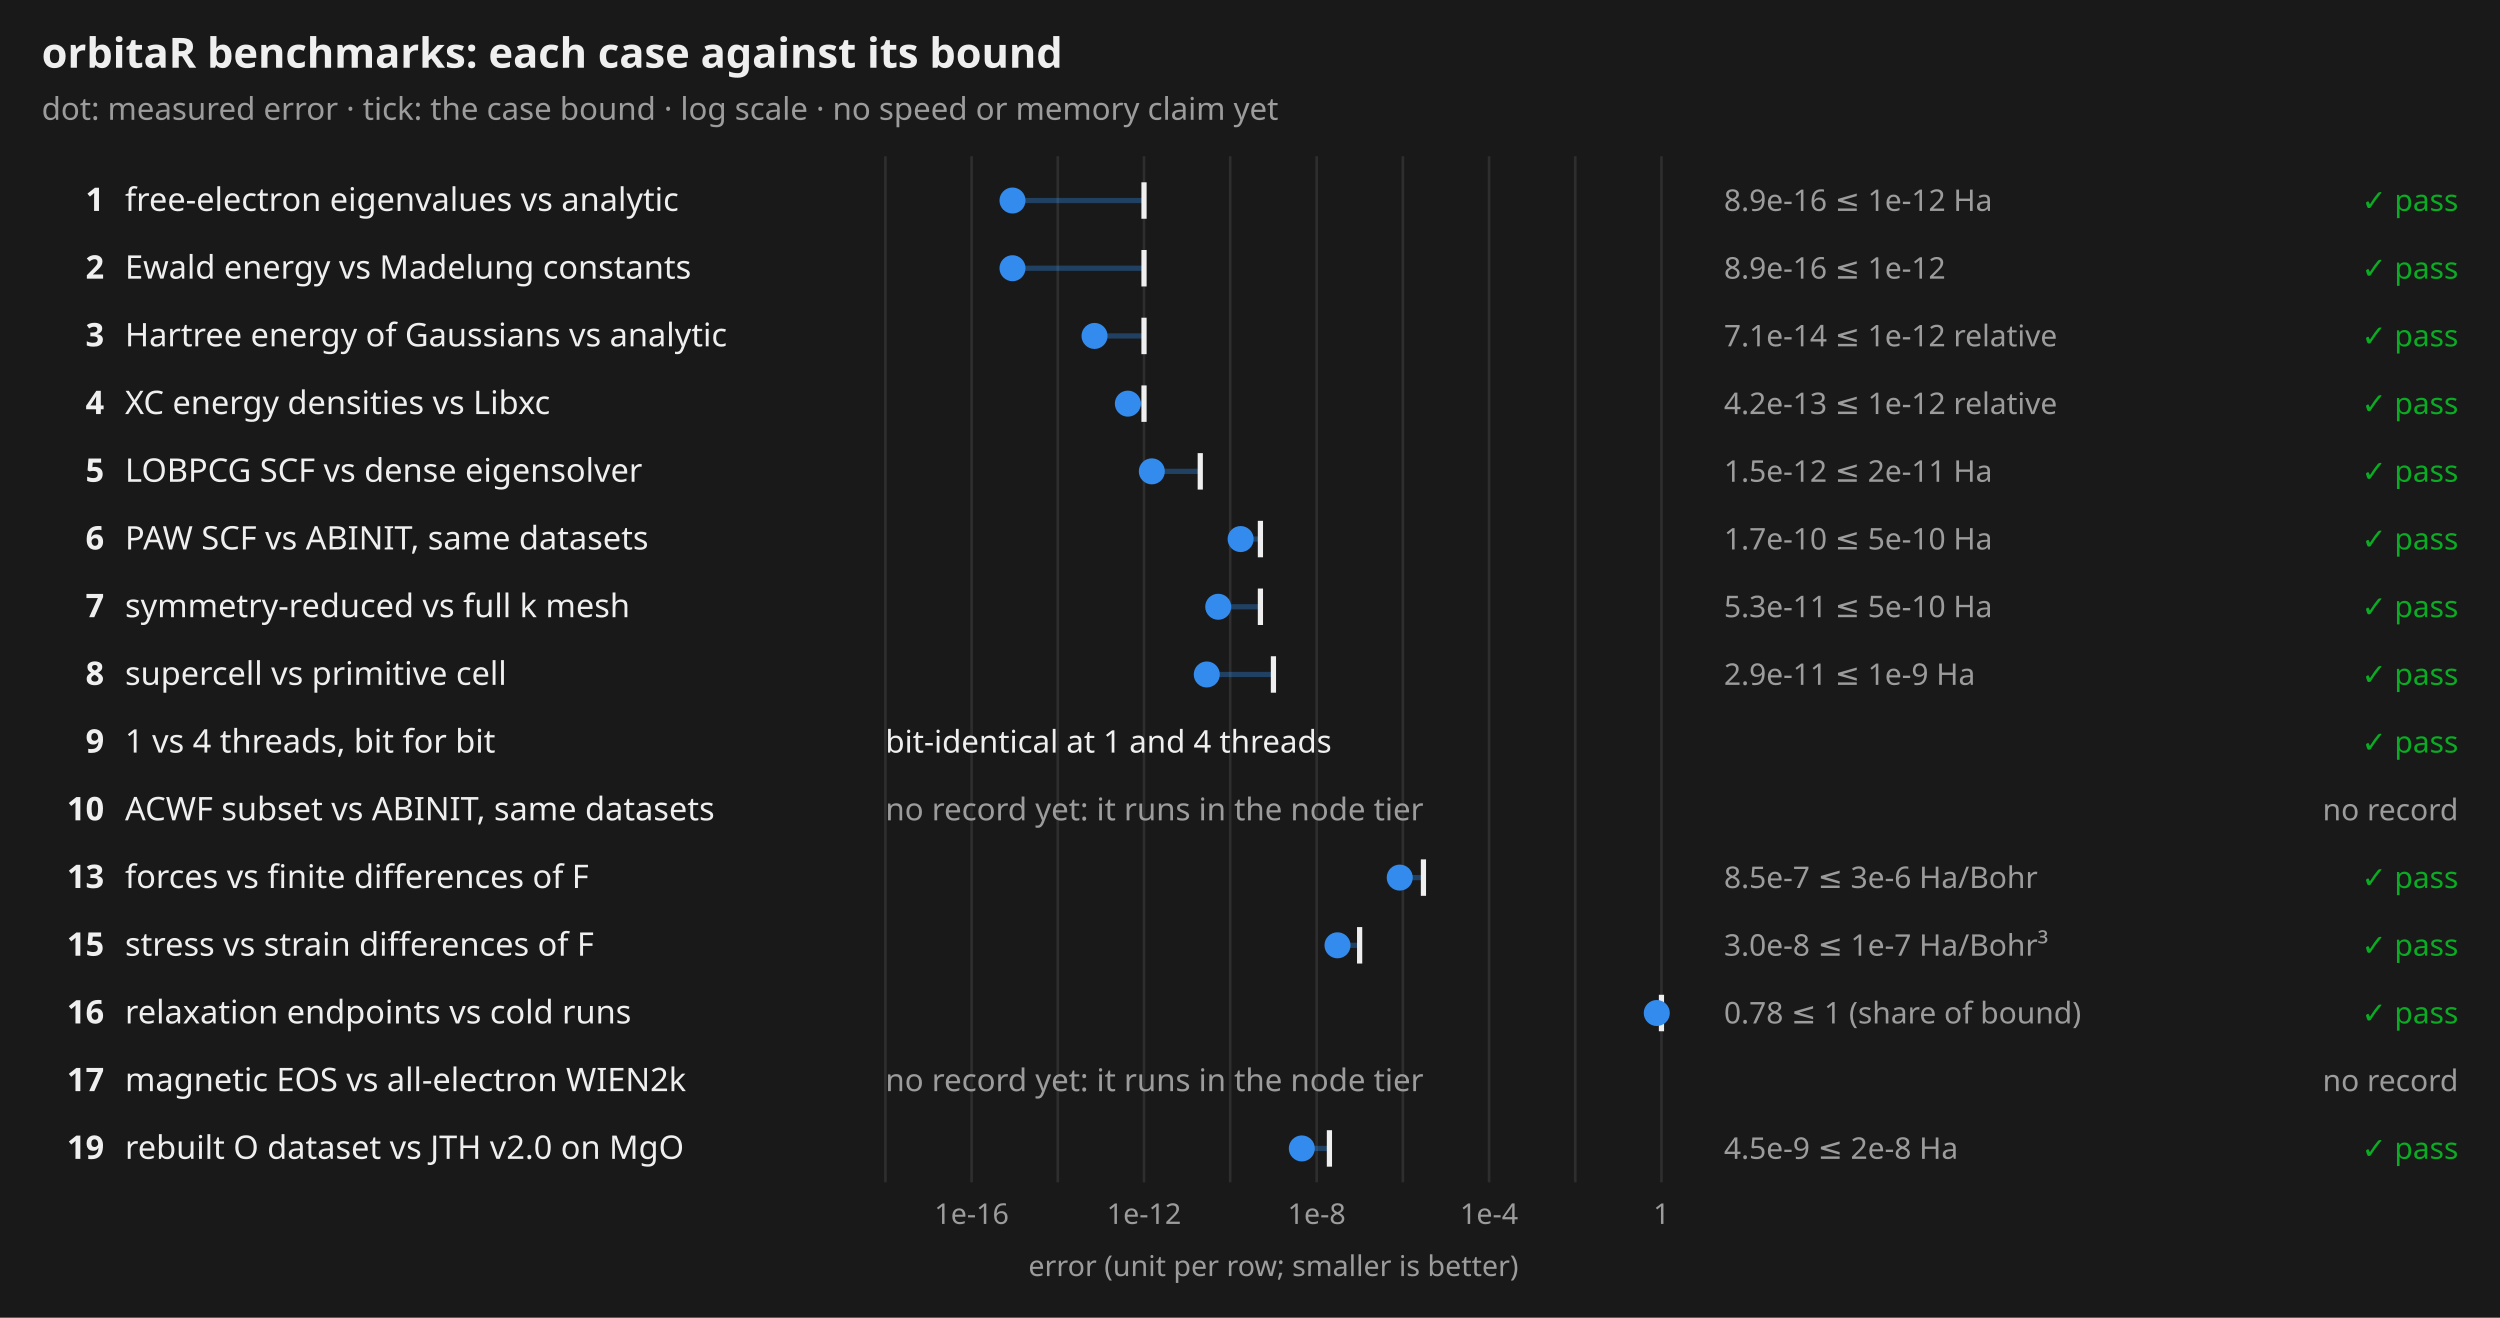
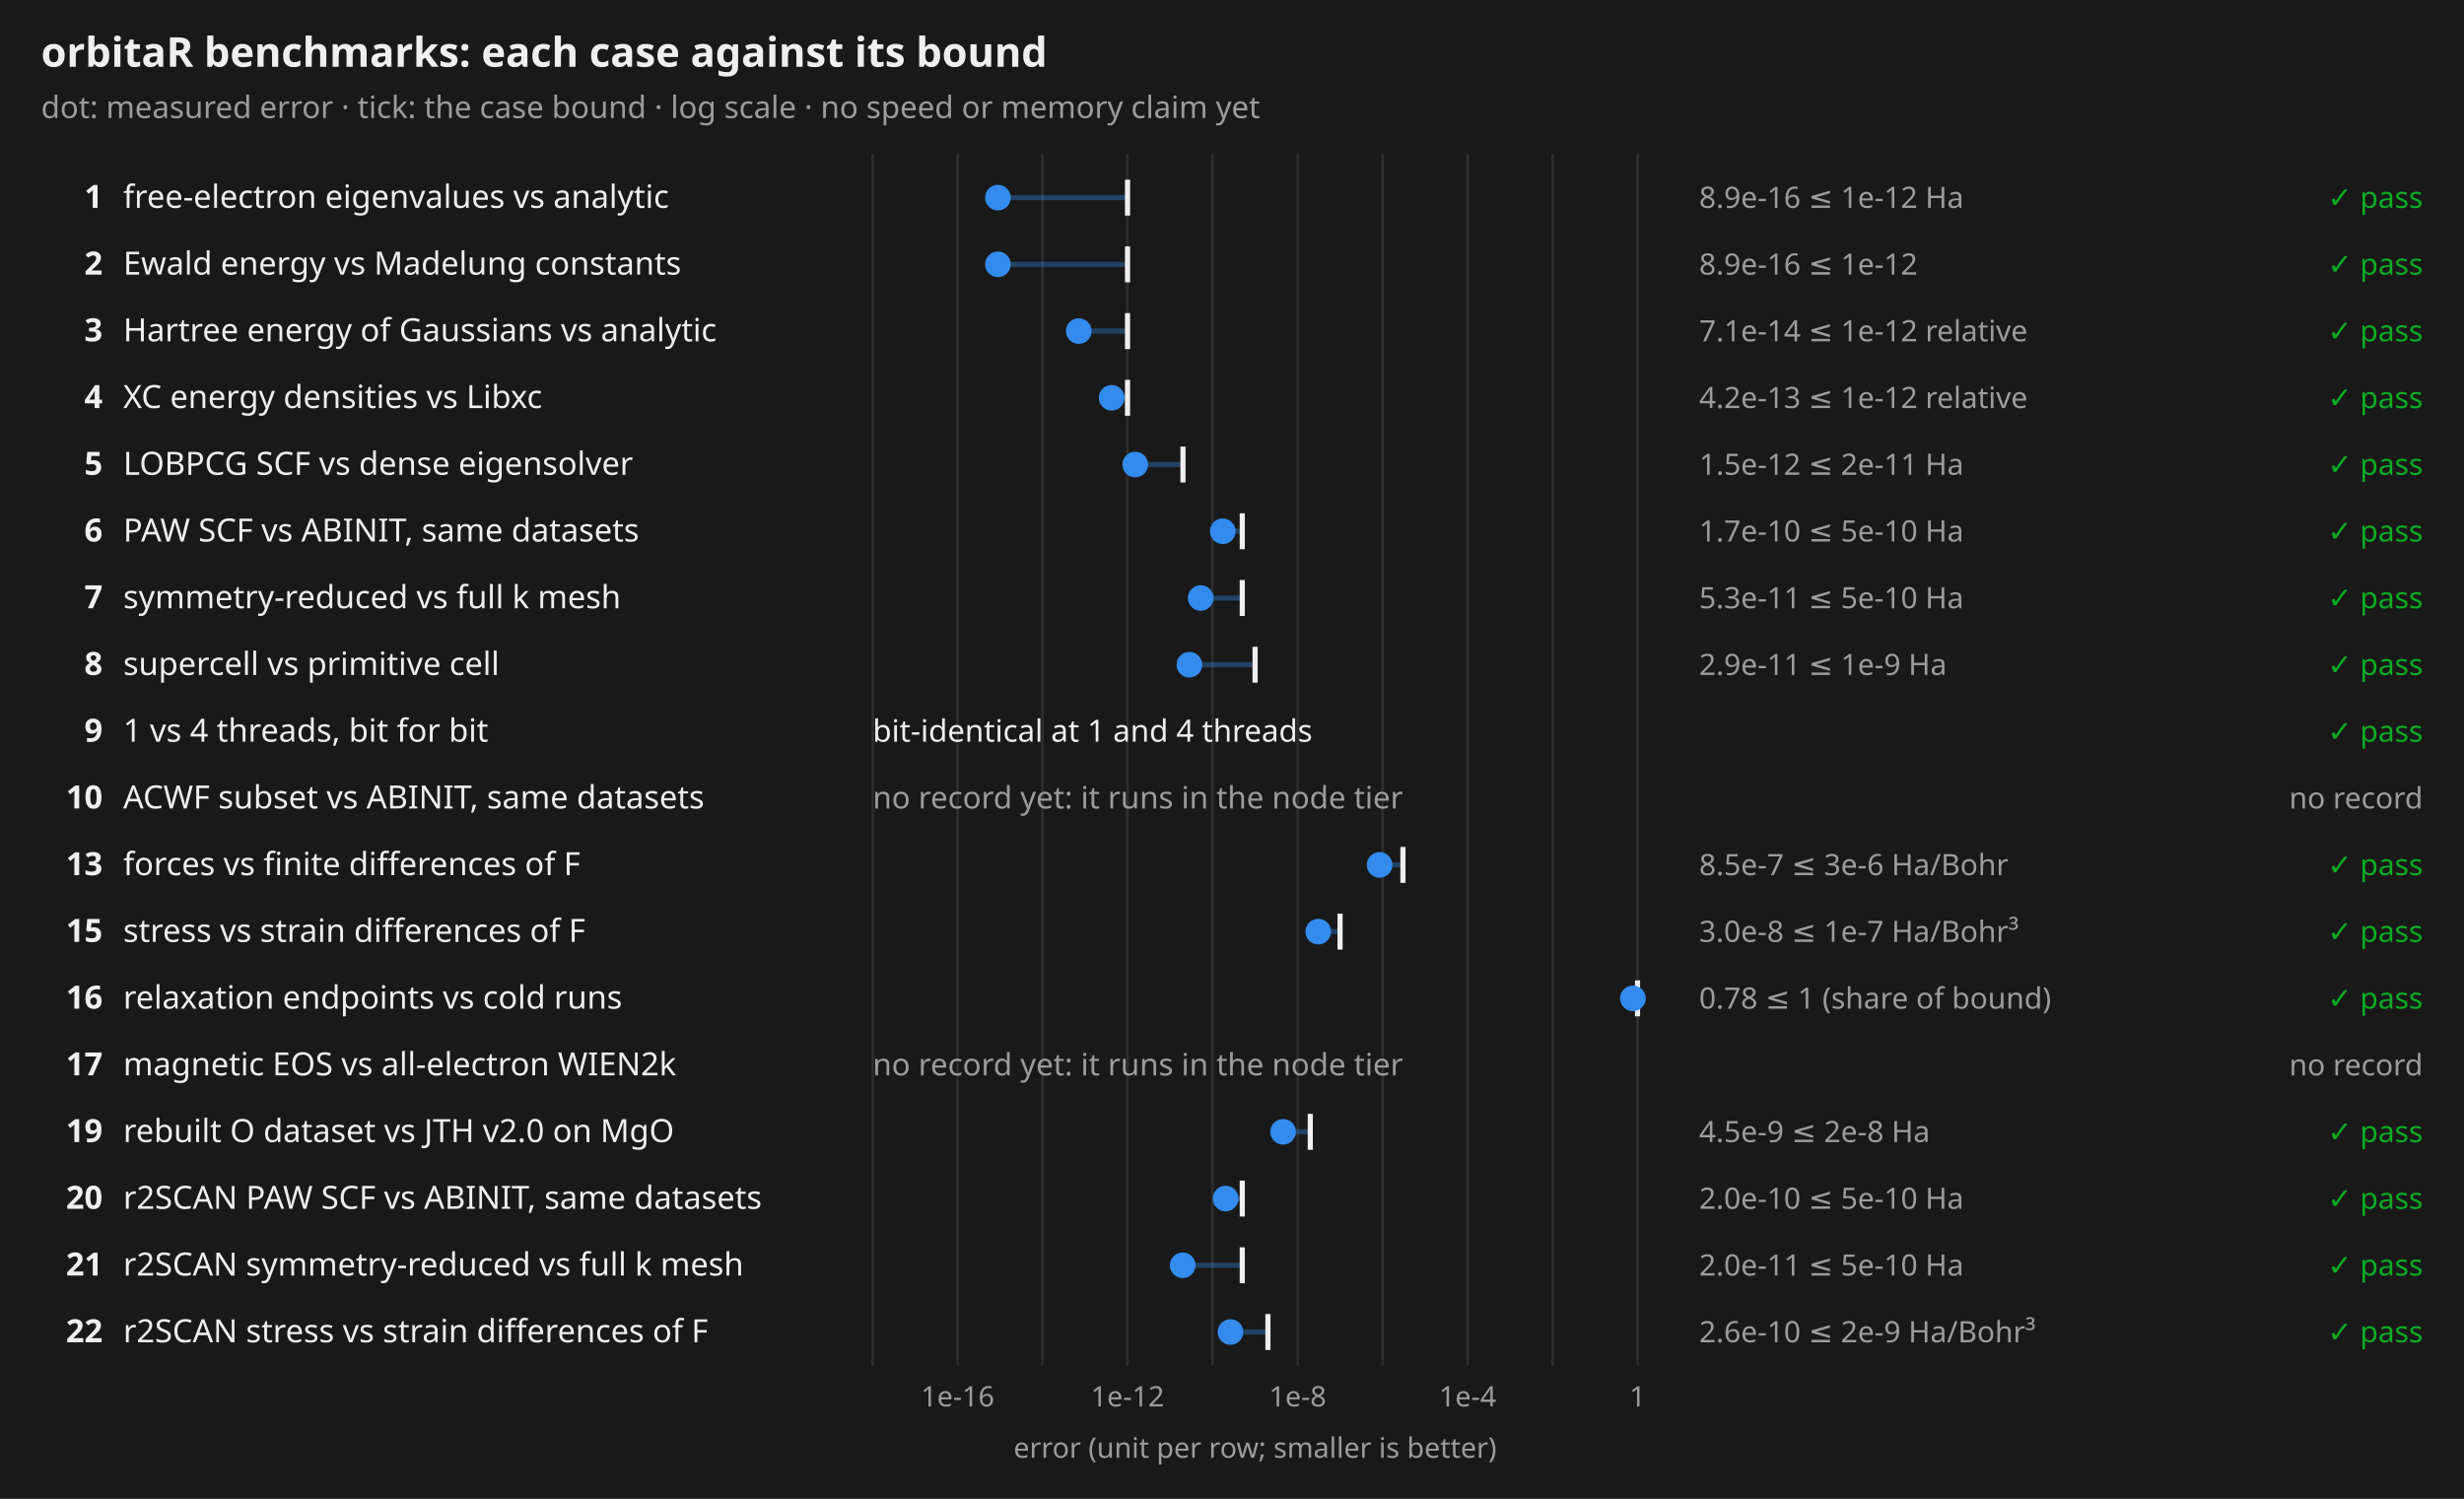
- <svg xmlns="http://www.w3.org/2000/svg" width="960.0" height="506.0" viewBox="0 0 960.0 506.0" font-family="system-ui, sans-serif">
-   <rect width="960.0" height="506.0" fill="#191919" />
+ <svg xmlns="http://www.w3.org/2000/svg" width="960.0" height="584.0" viewBox="0 0 960.0 584.0" font-family="system-ui, sans-serif">
+   <rect width="960.0" height="584.0" fill="#191919" />
  <text x="16" y="26" font-size="16" font-weight="600" fill="#efefef">orbitaR benchmarks: each case against its bound</text>
  <text x="16" y="46" font-size="12" fill="#9c9c9c">dot: measured error · tick: the case bound · log scale · no speed or memory claim yet</text>
-   <line x1="340.0" y1="60.0" x2="340.0" y2="454.0" stroke="#2e2e2e" stroke-width="1" />
-   <line x1="373.1" y1="60.0" x2="373.1" y2="454.0" stroke="#2e2e2e" stroke-width="1" />
-   <text x="373.1" y="470.0" font-size="11" fill="#9c9c9c" text-anchor="middle">1e-16</text>
-   <line x1="406.2" y1="60.0" x2="406.2" y2="454.0" stroke="#2e2e2e" stroke-width="1" />
-   <line x1="439.3" y1="60.0" x2="439.3" y2="454.0" stroke="#2e2e2e" stroke-width="1" />
-   <text x="439.3" y="470.0" font-size="11" fill="#9c9c9c" text-anchor="middle">1e-12</text>
-   <line x1="472.4" y1="60.0" x2="472.4" y2="454.0" stroke="#2e2e2e" stroke-width="1" />
-   <line x1="505.6" y1="60.0" x2="505.6" y2="454.0" stroke="#2e2e2e" stroke-width="1" />
-   <text x="505.6" y="470.0" font-size="11" fill="#9c9c9c" text-anchor="middle">1e-8</text>
-   <line x1="538.7" y1="60.0" x2="538.7" y2="454.0" stroke="#2e2e2e" stroke-width="1" />
-   <line x1="571.8" y1="60.0" x2="571.8" y2="454.0" stroke="#2e2e2e" stroke-width="1" />
-   <text x="571.8" y="470.0" font-size="11" fill="#9c9c9c" text-anchor="middle">1e-4</text>
-   <line x1="604.9" y1="60.0" x2="604.9" y2="454.0" stroke="#2e2e2e" stroke-width="1" />
-   <line x1="638.0" y1="60.0" x2="638.0" y2="454.0" stroke="#2e2e2e" stroke-width="1" />
-   <text x="638.0" y="470.0" font-size="11" fill="#9c9c9c" text-anchor="middle">1</text>
-   <text x="489.0" y="490.0" font-size="11" fill="#9c9c9c" text-anchor="middle">error (unit per row; smaller is better)</text>
+   <line x1="340.0" y1="60.0" x2="340.0" y2="532.0" stroke="#2e2e2e" stroke-width="1" />
+   <line x1="373.1" y1="60.0" x2="373.1" y2="532.0" stroke="#2e2e2e" stroke-width="1" />
+   <text x="373.1" y="548.0" font-size="11" fill="#9c9c9c" text-anchor="middle">1e-16</text>
+   <line x1="406.2" y1="60.0" x2="406.2" y2="532.0" stroke="#2e2e2e" stroke-width="1" />
+   <line x1="439.3" y1="60.0" x2="439.3" y2="532.0" stroke="#2e2e2e" stroke-width="1" />
+   <text x="439.3" y="548.0" font-size="11" fill="#9c9c9c" text-anchor="middle">1e-12</text>
+   <line x1="472.4" y1="60.0" x2="472.4" y2="532.0" stroke="#2e2e2e" stroke-width="1" />
+   <line x1="505.6" y1="60.0" x2="505.6" y2="532.0" stroke="#2e2e2e" stroke-width="1" />
+   <text x="505.6" y="548.0" font-size="11" fill="#9c9c9c" text-anchor="middle">1e-8</text>
+   <line x1="538.7" y1="60.0" x2="538.7" y2="532.0" stroke="#2e2e2e" stroke-width="1" />
+   <line x1="571.8" y1="60.0" x2="571.8" y2="532.0" stroke="#2e2e2e" stroke-width="1" />
+   <text x="571.8" y="548.0" font-size="11" fill="#9c9c9c" text-anchor="middle">1e-4</text>
+   <line x1="604.9" y1="60.0" x2="604.9" y2="532.0" stroke="#2e2e2e" stroke-width="1" />
+   <line x1="638.0" y1="60.0" x2="638.0" y2="532.0" stroke="#2e2e2e" stroke-width="1" />
+   <text x="638.0" y="548.0" font-size="11" fill="#9c9c9c" text-anchor="middle">1</text>
+   <text x="489.0" y="568.0" font-size="11" fill="#9c9c9c" text-anchor="middle">error (unit per row; smaller is better)</text>
  <text x="40" y="81.0" font-size="12.5" font-weight="600" fill="#efefef" text-anchor="end">1</text>
  <text x="48" y="81.0" font-size="12.5" fill="#efefef">free-electron eigenvalues vs analytic</text>
  <text x="944.0" y="81.0" font-size="11.5" fill="#0aac23" text-anchor="end">✓ pass</text>
  <text x="662.0" y="81.0" font-size="11.5" fill="#9c9c9c">8.9e-16 ≤ 1e-12 Ha</text>
  <line x1="388.8" y1="77.0" x2="439.3" y2="77.0" stroke="#338ced" stroke-opacity="0.35" stroke-width="2" />
  <line x1="439.3" y1="70.0" x2="439.3" y2="84.0" stroke="#efefef" stroke-width="2" />
  <circle cx="388.8" cy="77.0" r="5" fill="#338ced" />
  <text x="40" y="107.0" font-size="12.5" font-weight="600" fill="#efefef" text-anchor="end">2</text>
  <text x="48" y="107.0" font-size="12.5" fill="#efefef">Ewald energy vs Madelung constants</text>
  <text x="944.0" y="107.0" font-size="11.5" fill="#0aac23" text-anchor="end">✓ pass</text>
  <text x="662.0" y="107.0" font-size="11.5" fill="#9c9c9c">8.9e-16 ≤ 1e-12</text>
  <line x1="388.8" y1="103.0" x2="439.3" y2="103.0" stroke="#338ced" stroke-opacity="0.35" stroke-width="2" />
  <line x1="439.3" y1="96.0" x2="439.3" y2="110.0" stroke="#efefef" stroke-width="2" />
  <circle cx="388.8" cy="103.0" r="5" fill="#338ced" />
  <text x="40" y="133.0" font-size="12.5" font-weight="600" fill="#efefef" text-anchor="end">3</text>
  <text x="48" y="133.0" font-size="12.5" fill="#efefef">Hartree energy of Gaussians vs analytic</text>
  <text x="944.0" y="133.0" font-size="11.5" fill="#0aac23" text-anchor="end">✓ pass</text>
  <text x="662.0" y="133.0" font-size="11.5" fill="#9c9c9c">7.1e-14 ≤ 1e-12 relative</text>
  <line x1="420.3" y1="129.0" x2="439.3" y2="129.0" stroke="#338ced" stroke-opacity="0.35" stroke-width="2" />
  <line x1="439.3" y1="122.0" x2="439.3" y2="136.0" stroke="#efefef" stroke-width="2" />
  <circle cx="420.3" cy="129.0" r="5" fill="#338ced" />
  <text x="40" y="159.0" font-size="12.5" font-weight="600" fill="#efefef" text-anchor="end">4</text>
  <text x="48" y="159.0" font-size="12.5" fill="#efefef">XC energy densities vs Libxc</text>
  <text x="944.0" y="159.0" font-size="11.5" fill="#0aac23" text-anchor="end">✓ pass</text>
  <text x="662.0" y="159.0" font-size="11.5" fill="#9c9c9c">4.2e-13 ≤ 1e-12 relative</text>
  <line x1="433.1" y1="155.0" x2="439.3" y2="155.0" stroke="#338ced" stroke-opacity="0.35" stroke-width="2" />
  <line x1="439.3" y1="148.0" x2="439.3" y2="162.0" stroke="#efefef" stroke-width="2" />
  <circle cx="433.1" cy="155.0" r="5" fill="#338ced" />
  <text x="40" y="185.0" font-size="12.5" font-weight="600" fill="#efefef" text-anchor="end">5</text>
  <text x="48" y="185.0" font-size="12.5" fill="#efefef">LOBPCG SCF vs dense eigensolver</text>
  <text x="944.0" y="185.0" font-size="11.5" fill="#0aac23" text-anchor="end">✓ pass</text>
  <text x="662.0" y="185.0" font-size="11.5" fill="#9c9c9c">1.5e-12 ≤ 2e-11 Ha</text>
  <line x1="442.3" y1="181.0" x2="460.9" y2="181.0" stroke="#338ced" stroke-opacity="0.35" stroke-width="2" />
  <line x1="460.9" y1="174.0" x2="460.9" y2="188.0" stroke="#efefef" stroke-width="2" />
  <circle cx="442.3" cy="181.0" r="5" fill="#338ced" />
  <text x="40" y="211.0" font-size="12.5" font-weight="600" fill="#efefef" text-anchor="end">6</text>
  <text x="48" y="211.0" font-size="12.5" fill="#efefef">PAW SCF vs ABINIT, same datasets</text>
  <text x="944.0" y="211.0" font-size="11.5" fill="#0aac23" text-anchor="end">✓ pass</text>
  <text x="662.0" y="211.0" font-size="11.5" fill="#9c9c9c">1.7e-10 ≤ 5e-10 Ha</text>
  <line x1="476.4" y1="207.0" x2="484.0" y2="207.0" stroke="#338ced" stroke-opacity="0.35" stroke-width="2" />
  <line x1="484.0" y1="200.0" x2="484.0" y2="214.0" stroke="#efefef" stroke-width="2" />
  <circle cx="476.4" cy="207.0" r="5" fill="#338ced" />
  <text x="40" y="237.0" font-size="12.5" font-weight="600" fill="#efefef" text-anchor="end">7</text>
  <text x="48" y="237.0" font-size="12.5" fill="#efefef">symmetry-reduced vs full k mesh</text>
  <text x="944.0" y="237.0" font-size="11.5" fill="#0aac23" text-anchor="end">✓ pass</text>
  <text x="662.0" y="237.0" font-size="11.5" fill="#9c9c9c">5.3e-11 ≤ 5e-10 Ha</text>
  <line x1="467.8" y1="233.0" x2="484.0" y2="233.0" stroke="#338ced" stroke-opacity="0.35" stroke-width="2" />
  <line x1="484.0" y1="226.0" x2="484.0" y2="240.0" stroke="#efefef" stroke-width="2" />
  <circle cx="467.8" cy="233.0" r="5" fill="#338ced" />
  <text x="40" y="263.0" font-size="12.5" font-weight="600" fill="#efefef" text-anchor="end">8</text>
  <text x="48" y="263.0" font-size="12.5" fill="#efefef">supercell vs primitive cell</text>
  <text x="944.0" y="263.0" font-size="11.5" fill="#0aac23" text-anchor="end">✓ pass</text>
  <text x="662.0" y="263.0" font-size="11.5" fill="#9c9c9c">2.9e-11 ≤ 1e-9 Ha</text>
  <line x1="463.4" y1="259.0" x2="489.0" y2="259.0" stroke="#338ced" stroke-opacity="0.35" stroke-width="2" />
  <line x1="489.0" y1="252.0" x2="489.0" y2="266.0" stroke="#efefef" stroke-width="2" />
  <circle cx="463.4" cy="259.0" r="5" fill="#338ced" />
  <text x="40" y="289.0" font-size="12.5" font-weight="600" fill="#efefef" text-anchor="end">9</text>
  <text x="48" y="289.0" font-size="12.5" fill="#efefef">1 vs 4 threads, bit for bit</text>
  <text x="944.0" y="289.0" font-size="11.5" fill="#0aac23" text-anchor="end">✓ pass</text>
  <text x="340.0" y="289.0" font-size="12" fill="#efefef">bit-identical at 1 and 4 threads</text>
  <text x="40" y="315.0" font-size="12.5" font-weight="600" fill="#efefef" text-anchor="end">10</text>
  <text x="48" y="315.0" font-size="12.5" fill="#efefef">ACWF subset vs ABINIT, same datasets</text>
  <text x="944.0" y="315.0" font-size="11.5" fill="#9c9c9c" text-anchor="end">no record</text>
  <text x="340.0" y="315.0" font-size="12" fill="#9c9c9c">no record yet: it runs in the node tier</text>
  <text x="40" y="341.0" font-size="12.5" font-weight="600" fill="#efefef" text-anchor="end">13</text>
  <text x="48" y="341.0" font-size="12.5" fill="#efefef">forces vs finite differences of F</text>
  <text x="944.0" y="341.0" font-size="11.5" fill="#0aac23" text-anchor="end">✓ pass</text>
  <text x="662.0" y="341.0" font-size="11.5" fill="#9c9c9c">8.5e-7 ≤ 3e-6 Ha/Bohr</text>
  <line x1="537.5" y1="337.0" x2="546.6" y2="337.0" stroke="#338ced" stroke-opacity="0.35" stroke-width="2" />
  <line x1="546.6" y1="330.0" x2="546.6" y2="344.0" stroke="#efefef" stroke-width="2" />
  <circle cx="537.5" cy="337.0" r="5" fill="#338ced" />
  <text x="40" y="367.0" font-size="12.5" font-weight="600" fill="#efefef" text-anchor="end">15</text>
  <text x="48" y="367.0" font-size="12.5" fill="#efefef">stress vs strain differences of F</text>
  <text x="944.0" y="367.0" font-size="11.5" fill="#0aac23" text-anchor="end">✓ pass</text>
  <text x="662.0" y="367.0" font-size="11.5" fill="#9c9c9c">3.0e-8 ≤ 1e-7 Ha/Bohr³</text>
  <line x1="513.6" y1="363.0" x2="522.1" y2="363.0" stroke="#338ced" stroke-opacity="0.35" stroke-width="2" />
  <line x1="522.1" y1="356.0" x2="522.1" y2="370.0" stroke="#efefef" stroke-width="2" />
  <circle cx="513.6" cy="363.0" r="5" fill="#338ced" />
  <text x="40" y="393.0" font-size="12.5" font-weight="600" fill="#efefef" text-anchor="end">16</text>
  <text x="48" y="393.0" font-size="12.5" fill="#efefef">relaxation endpoints vs cold runs</text>
  <text x="944.0" y="393.0" font-size="11.5" fill="#0aac23" text-anchor="end">✓ pass</text>
  <text x="662.0" y="393.0" font-size="11.5" fill="#9c9c9c">0.78 ≤ 1 (share of bound)</text>
  <line x1="636.2" y1="389.0" x2="638.0" y2="389.0" stroke="#338ced" stroke-opacity="0.35" stroke-width="2" />
  <line x1="638.0" y1="382.0" x2="638.0" y2="396.0" stroke="#efefef" stroke-width="2" />
  <circle cx="636.2" cy="389.0" r="5" fill="#338ced" />
  <text x="40" y="419.0" font-size="12.5" font-weight="600" fill="#efefef" text-anchor="end">17</text>
  <text x="48" y="419.0" font-size="12.5" fill="#efefef">magnetic EOS vs all-electron WIEN2k</text>
  <text x="944.0" y="419.0" font-size="11.5" fill="#9c9c9c" text-anchor="end">no record</text>
  <text x="340.0" y="419.0" font-size="12" fill="#9c9c9c">no record yet: it runs in the node tier</text>
  <text x="40" y="445.0" font-size="12.5" font-weight="600" fill="#efefef" text-anchor="end">19</text>
  <text x="48" y="445.0" font-size="12.5" fill="#efefef">rebuilt O dataset vs JTH v2.0 on MgO</text>
  <text x="944.0" y="445.0" font-size="11.5" fill="#0aac23" text-anchor="end">✓ pass</text>
  <text x="662.0" y="445.0" font-size="11.5" fill="#9c9c9c">4.5e-9 ≤ 2e-8 Ha</text>
  <line x1="499.9" y1="441.0" x2="510.5" y2="441.0" stroke="#338ced" stroke-opacity="0.35" stroke-width="2" />
  <line x1="510.5" y1="434.0" x2="510.5" y2="448.0" stroke="#efefef" stroke-width="2" />
  <circle cx="499.9" cy="441.0" r="5" fill="#338ced" />
+   <text x="40" y="471.0" font-size="12.5" font-weight="600" fill="#efefef" text-anchor="end">20</text>
+   <text x="48" y="471.0" font-size="12.5" fill="#efefef">r2SCAN PAW SCF vs ABINIT, same datasets</text>
+   <text x="944.0" y="471.0" font-size="11.5" fill="#0aac23" text-anchor="end">✓ pass</text>
+   <text x="662.0" y="471.0" font-size="11.5" fill="#9c9c9c">2.0e-10 ≤ 5e-10 Ha</text>
+   <line x1="477.5" y1="467.0" x2="484.0" y2="467.0" stroke="#338ced" stroke-opacity="0.35" stroke-width="2" />
+   <line x1="484.0" y1="460.0" x2="484.0" y2="474.0" stroke="#efefef" stroke-width="2" />
+   <circle cx="477.5" cy="467.0" r="5" fill="#338ced" />
+   <text x="40" y="497.0" font-size="12.5" font-weight="600" fill="#efefef" text-anchor="end">21</text>
+   <text x="48" y="497.0" font-size="12.5" fill="#efefef">r2SCAN symmetry-reduced vs full k mesh</text>
+   <text x="944.0" y="497.0" font-size="11.5" fill="#0aac23" text-anchor="end">✓ pass</text>
+   <text x="662.0" y="497.0" font-size="11.5" fill="#9c9c9c">2.0e-11 ≤ 5e-10 Ha</text>
+   <line x1="460.8" y1="493.0" x2="484.0" y2="493.0" stroke="#338ced" stroke-opacity="0.35" stroke-width="2" />
+   <line x1="484.0" y1="486.0" x2="484.0" y2="500.0" stroke="#efefef" stroke-width="2" />
+   <circle cx="460.8" cy="493.0" r="5" fill="#338ced" />
+   <text x="40" y="523.0" font-size="12.5" font-weight="600" fill="#efefef" text-anchor="end">22</text>
+   <text x="48" y="523.0" font-size="12.5" fill="#efefef">r2SCAN stress vs strain differences of F</text>
+   <text x="944.0" y="523.0" font-size="11.5" fill="#0aac23" text-anchor="end">✓ pass</text>
+   <text x="662.0" y="523.0" font-size="11.5" fill="#9c9c9c">2.6e-10 ≤ 2e-9 Ha/Bohr³</text>
+   <line x1="479.4" y1="519.0" x2="494.0" y2="519.0" stroke="#338ced" stroke-opacity="0.35" stroke-width="2" />
+   <line x1="494.0" y1="512.0" x2="494.0" y2="526.0" stroke="#efefef" stroke-width="2" />
+   <circle cx="479.4" cy="519.0" r="5" fill="#338ced" />
</svg>
